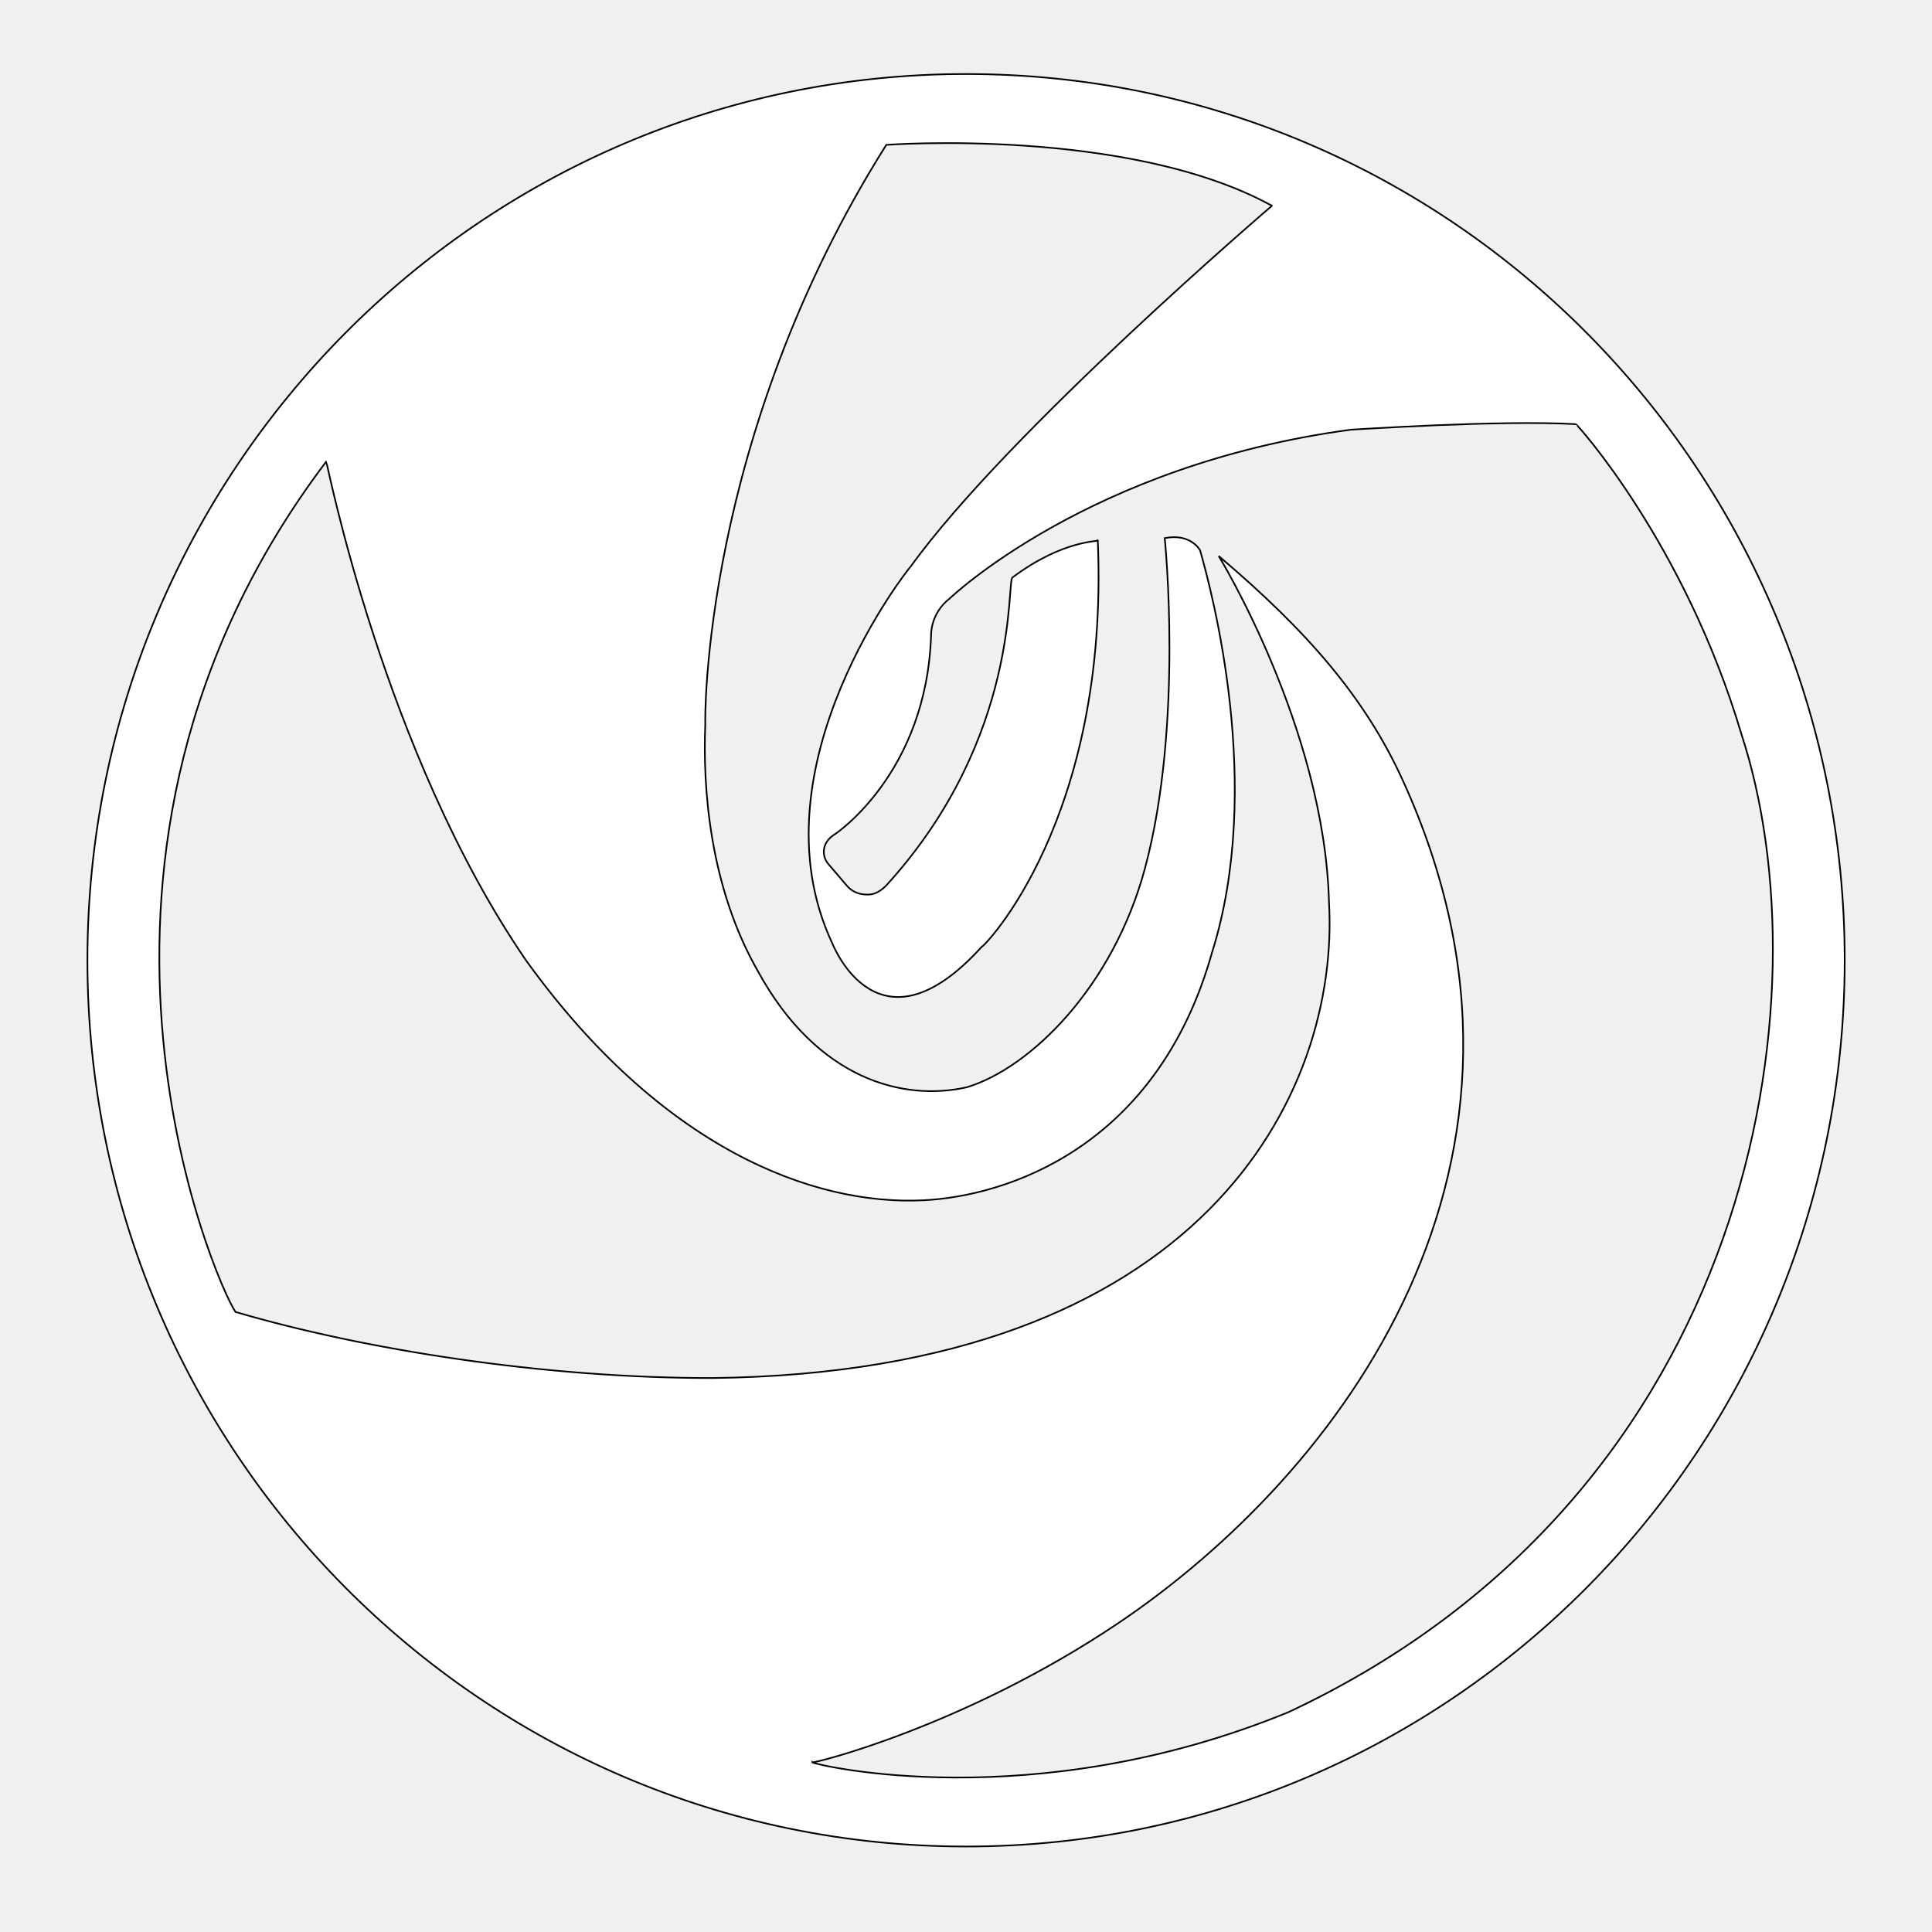
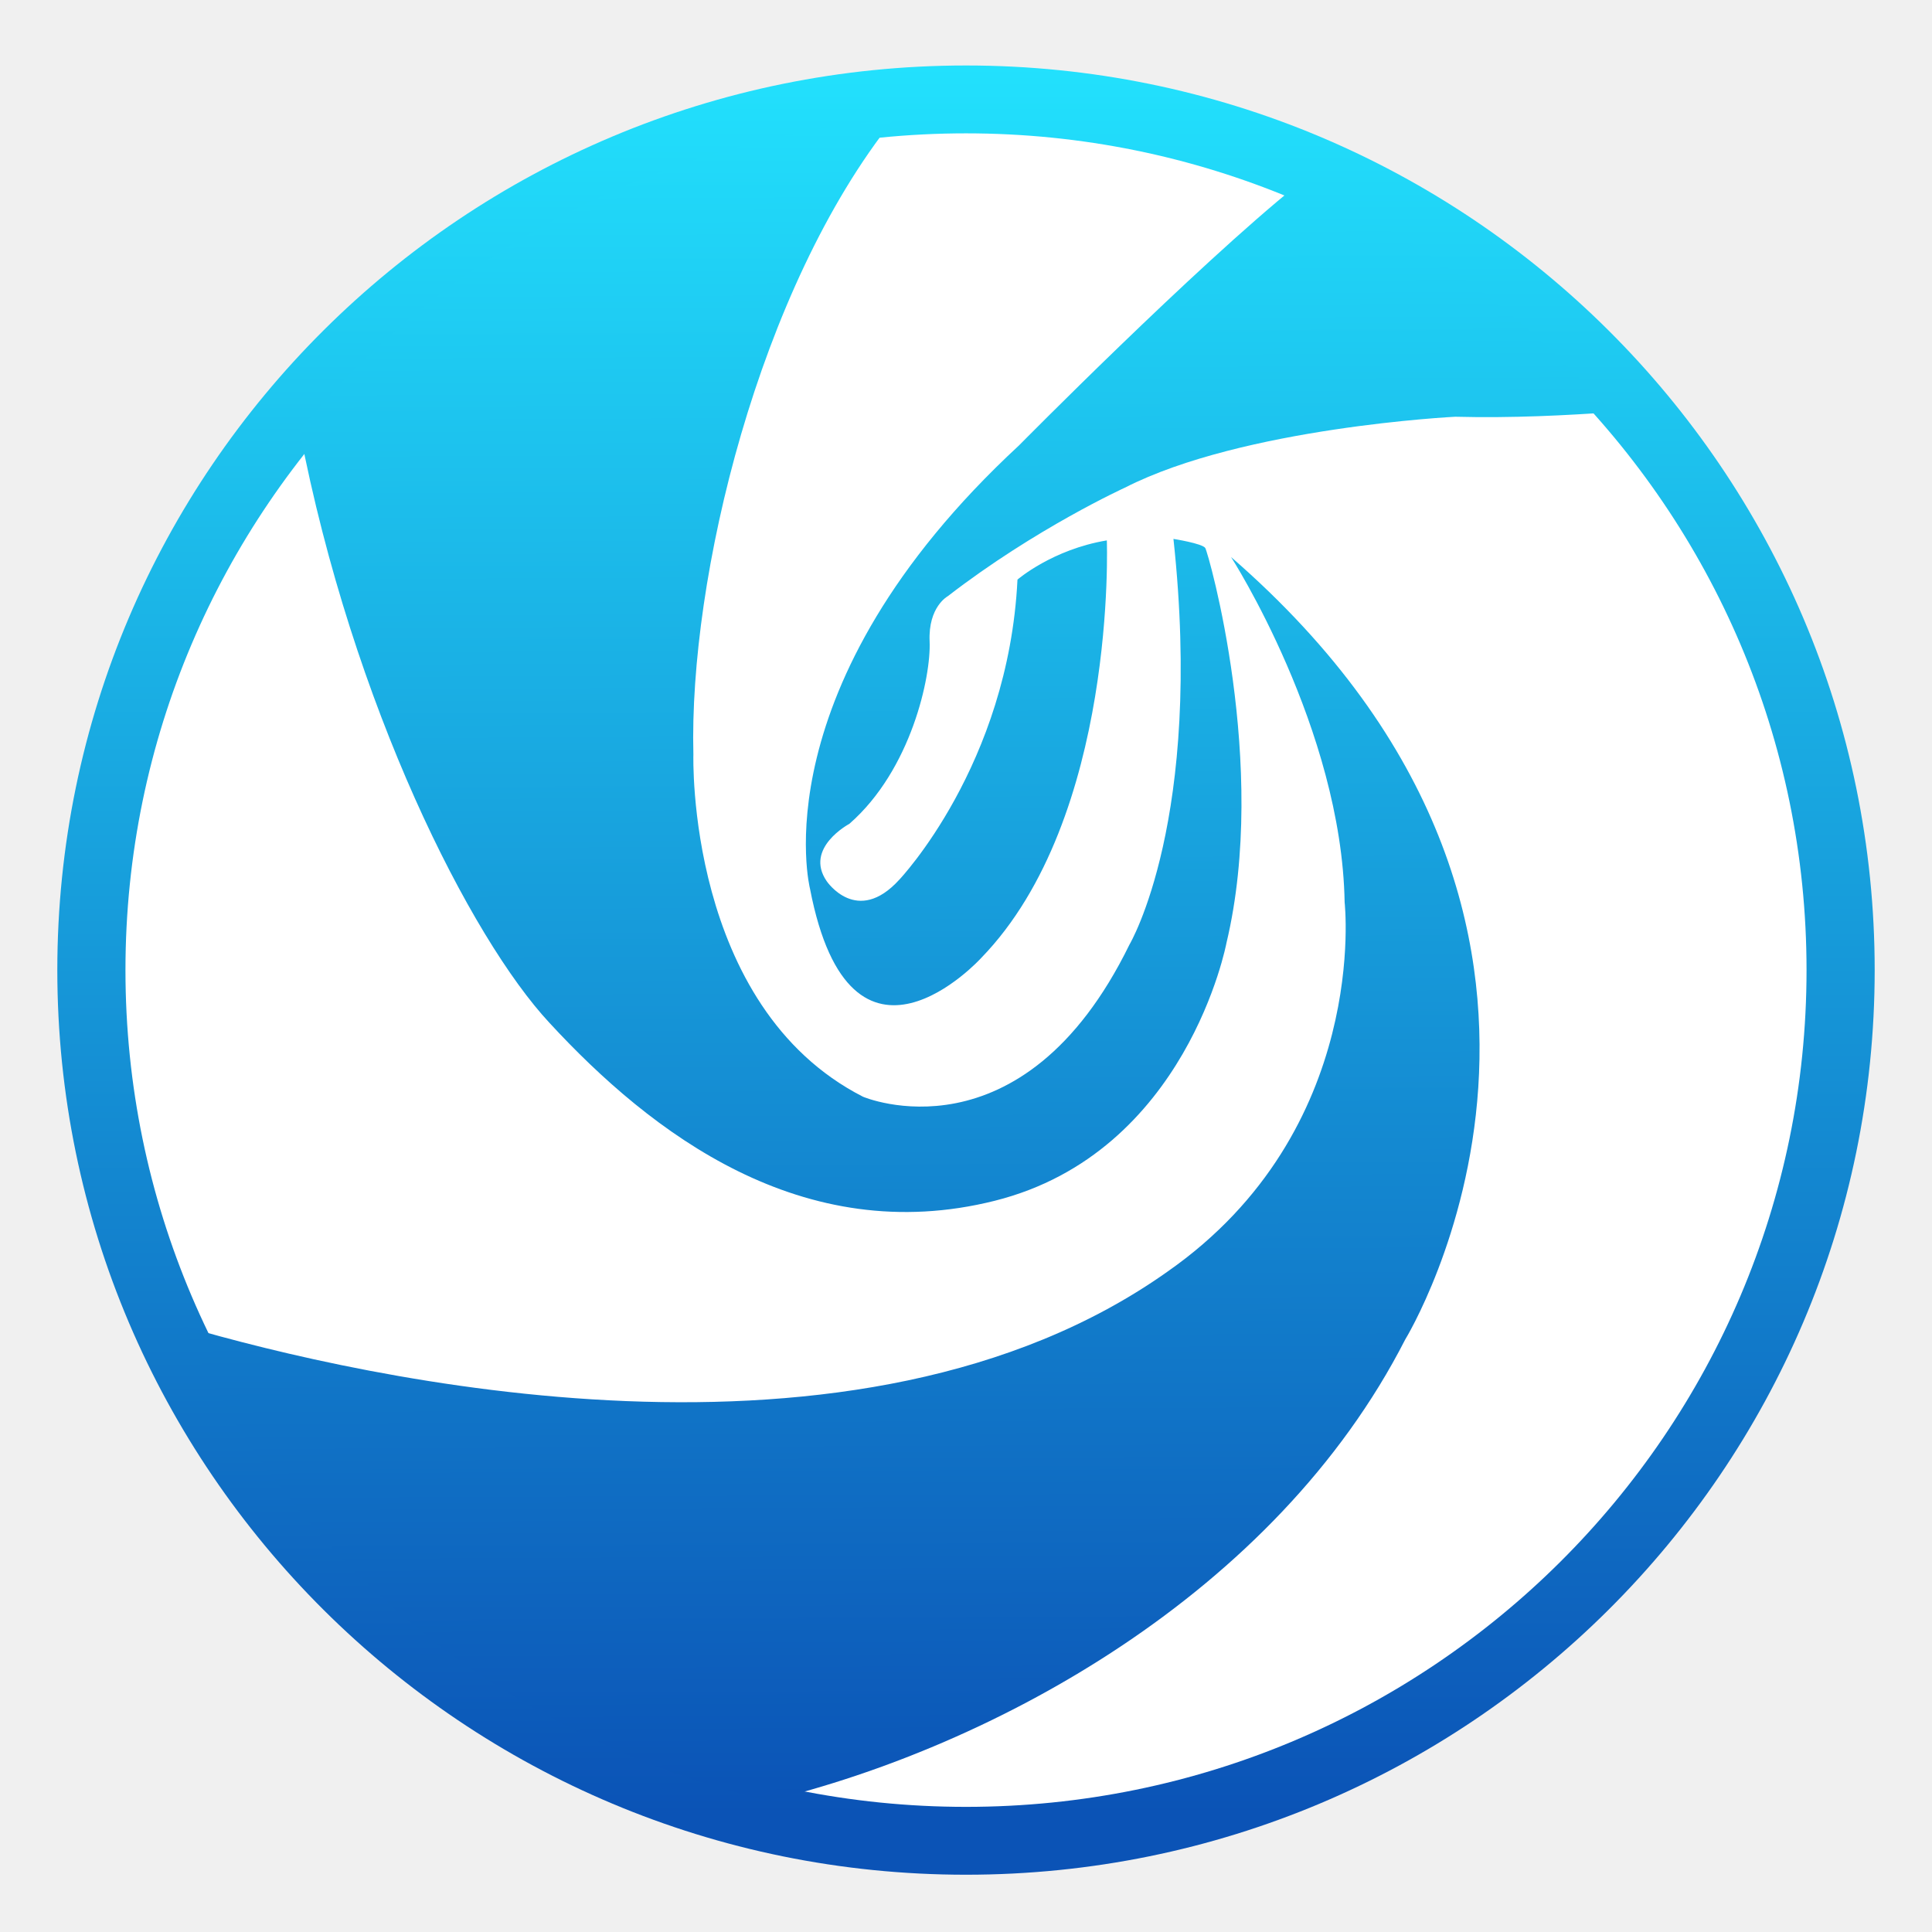
- <svg xmlns="http://www.w3.org/2000/svg" viewBox="0 0 48 48" id="svg2" version="1.1">
-   <defs id="defs4">
-     <linearGradient id="linearGradient3764" y1="47" x2="0" y2="1" gradientUnits="userSpaceOnUse">
-       <stop style="stop-color:#83c87e;stop-opacity:1" id="stop7" />
-       <stop offset="1" style="stop-color:#91ce8c;stop-opacity:1" id="stop9" />
+ <svg xmlns="http://www.w3.org/2000/svg" viewBox="0 0 48 48" version="1.1" id="svg61">
+   <defs id="defs17">
+     <linearGradient id="linearGradient3764" x1="1" x2="47" gradientUnits="userSpaceOnUse" gradientTransform="matrix(0,-1,1,0,-1.5e-6,48)">
+       <stop stop-color="#e4e4e4" stop-opacity="1" id="stop2" />
+       <stop offset="1" stop-color="#eee" stop-opacity="1" id="stop4" />
    </linearGradient>
-     <clipPath id="clipPath-323124572">
-       <g transform="translate(0,-1004.362)" id="g12">
-         <path d="m -24 13 c 0 1.105 -0.672 2 -1.5 2 -0.828 0 -1.5 -0.895 -1.5 -2 0 -1.105 0.672 -2 1.5 -2 0.828 0 1.5 0.895 1.5 2 z" transform="matrix(15.33333,0,0,11.5,415,878.8622)" style="fill:#1890d0" id="path14" />
+     <clipPath id="clipPath-171310170">
+       <g transform="translate(0,-1004.362)" id="g9">
+         <path d="m -24 13 c 0 1.105 -0.672 2 -1.5 2 -0.828 0 -1.5 -0.895 -1.5 -2 0 -1.105 0.672 -2 1.5 -2 0.828 0 1.5 0.895 1.5 2 z" transform="matrix(15.33333,0,0,11.5,415,878.8622)" fill="#1890d0" id="path7" />
      </g>
    </clipPath>
-     <clipPath id="clipPath-333423643">
-       <g transform="translate(0,-1004.362)" id="g17">
-         <path d="m -24 13 c 0 1.105 -0.672 2 -1.5 2 -0.828 0 -1.5 -0.895 -1.5 -2 0 -1.105 0.672 -2 1.5 -2 0.828 0 1.5 0.895 1.5 2 z" transform="matrix(15.33333,0,0,11.5,415,878.8622)" style="fill:#1890d0" id="path19" />
+     <clipPath id="clipPath-177359341">
+       <g transform="translate(0,-1004.362)" id="g14">
+         <path d="m -24 13 c 0 1.105 -0.672 2 -1.5 2 -0.828 0 -1.5 -0.895 -1.5 -2 0 -1.105 0.672 -2 1.5 -2 0.828 0 1.5 0.895 1.5 2 z" transform="matrix(15.33333,0,0,11.5,415,878.8622)" fill="#1890d0" id="path12" />
      </g>
    </clipPath>
+     <linearGradient gradientTransform="matrix(0.3762712,0,0,0.3745763,-0.08135454,0.1288117)" id="SVGID_2_" gradientUnits="userSpaceOnUse" x1="59.213" y1="4.189" x2="59.784" y2="123.575">
+       <stop offset="0" style="stop-color:#22E1FD" id="stop11" />
+       <stop offset="0.966" style="stop-color:#0B53B6" id="stop13" />
+     </linearGradient>
+     <linearGradient gradientTransform="matrix(0.3762712,0,0,0.3745763,-0.08135454,0.1288117)" id="SVGID_1_" gradientUnits="userSpaceOnUse" x1="64" y1="4.025" x2="64" y2="124.025">
+       <stop offset="0" style="stop-color:#22E1FD" id="stop2-3" />
+       <stop offset="0.966" style="stop-color:#0B53B6" id="stop4-6" />
+     </linearGradient>
  </defs>
-   <path id="path4195" style="opacity:1;fill:#ffffff;fill-opacity:1;fill-rule:evenodd;stroke:#000000;stroke-width:0.041;stroke-miterlimit:4;stroke-dasharray:none;stroke-opacity:1" d="M 45.831,23.857 A 21.829,22.019 0 0 1 24.002,45.876 21.829,22.019 0 0 1 2.172,23.857 21.829,22.019 0 0 1 24.002,1.839 21.829,22.019 0 0 1 45.831,23.857 Z M 31.603,5.111 c 0,0 -6.567,5.614 -8.981,8.97 0.029,-0.059 -4.005,4.96 -1.944,9.356 0.029,0.059 1.148,2.911 3.71,0.089 0.029,0.03 3.18,-3.148 2.886,-10.099 0.059,0.03 -0.854,-0.03 -2.12,0.921 -0.147,0.089 0.206,3.95 -3.092,7.604 0,0 -0.191,0.238 -0.426,0.268 -0.082,0.01 -0.382,0.034 -0.592,-0.211 l -0.471,-0.551 c -0.14,-0.164 -0.191,-0.513 0.172,-0.734 0,0 2.28,-1.502 2.388,-4.958 0,0 -0.015,-0.529 0.461,-0.896 0,0 3.455,-3.323 9.973,-4.195 0.078,0 3.659,-0.245 5.586,-0.137 0.015,-0.007 2.699,2.949 4.112,7.701 2.12,6.475 0.412,18.832 -11.249,24.297 -6.361,2.614 -11.779,1.307 -11.838,1.248 0,0.043 3.789,-0.89 7.603,-3.456 5.483,-3.691 11.427,-11.428 7.062,-20.959 -0.932,-2.035 -2.356,-3.683 -4.564,-5.554 0,0 2.621,4.264 2.739,8.584 0.278,4.774 -3.124,11.697 -15.323,11.838 -4.191,0.004 -8.667,-0.709 -11.844,-1.642 -0.484,-0.691 -5.146,-11.345 2.254,-21.127 0.024,0.024 1.425,7.237 4.967,12.396 3.337,4.634 7.095,6.099 9.884,5.956 2.019,-0.103 5.783,-1.277 7.156,-6.153 1.296,-4.119 0,-8.951 -0.296,-9.994 0,0 -0.225,-0.432 -0.879,-0.303 0,0 0.477,4.61 -0.492,8.209 -0.793,2.942 -2.842,4.953 -4.419,5.432 -1.577,0.358 -3.719,-0.183 -5.196,-2.882 -1.2,-2.096 -1.373,-4.559 -1.307,-6.135 -0.01,-0.08 -0.092,-7.118 4.497,-14.395 0,0 6.022,-0.446 9.585,1.515 z" />
+   <g id="g31" />
+   <ellipse style="fill:url(#SVGID_1_);stroke-width:0.375" cx="24" cy="24.102" id="circle7" rx="22.576" ry="22.475" />
+   <ellipse style="fill:#ffffff;stroke-width:0.375" cx="24" cy="24.102" id="circle9" rx="20.883" ry="20.789" />
+   <path style="fill:url(#SVGID_2_);stroke-width:0.375" d="m 4.547,32.942 c 4.478,1.311 16.744,4.12 24.458,-1.348 5.042,-3.521 4.402,-9.177 4.402,-9.177 -0.075,-4.308 -2.822,-8.578 -2.822,-8.578 10.611,9.215 4.327,19.441 4.327,19.441 C 31.676,39.609 24.677,43.392 19.108,44.741 12.637,43.243 7.256,38.823 4.547,32.942 Z M 7.444,10.692 c 1.317,6.855 4.252,12.623 6.208,14.721 2.521,2.734 6.284,5.619 11.062,4.42 4.779,-1.199 5.757,-6.405 5.757,-6.405 1.054,-4.42 -0.452,-9.702 -0.527,-9.814 -0.075,-0.112 -0.79,-0.225 -0.79,-0.225 0.753,6.967 -1.091,10.076 -1.091,10.076 -2.672,5.469 -6.622,3.783 -6.622,3.783 C 17.039,25.001 17.227,18.745 17.227,18.745 17.114,14.363 18.845,7.171 22.194,2.976 16.249,3.463 10.981,6.347 7.444,10.692 Z M 32.24,4.586 c -2.559,2.06 -6.923,6.48 -6.923,6.48 -6.472,5.993 -5.193,11.013 -5.193,11.013 1.016,5.282 4.252,1.723 4.252,1.723 3.386,-3.484 3.123,-10.376 3.123,-10.376 -1.355,0.225 -2.22,0.974 -2.22,0.974 -0.226,4.607 -2.935,7.454 -2.935,7.454 -1.054,1.161 -1.806,0.037 -1.806,0.037 -0.564,-0.824 0.564,-1.423 0.564,-1.423 1.543,-1.348 2.032,-3.671 1.994,-4.532 -0.038,-0.862 0.452,-1.124 0.452,-1.124 2.182,-1.686 4.402,-2.697 4.402,-2.697 2.935,-1.498 8.203,-1.761 8.203,-1.761 1.43,0.037 2.784,-0.037 3.876,-0.112 C 37.922,7.845 35.251,5.86 32.24,4.586 Z" id="path16" />
</svg>
